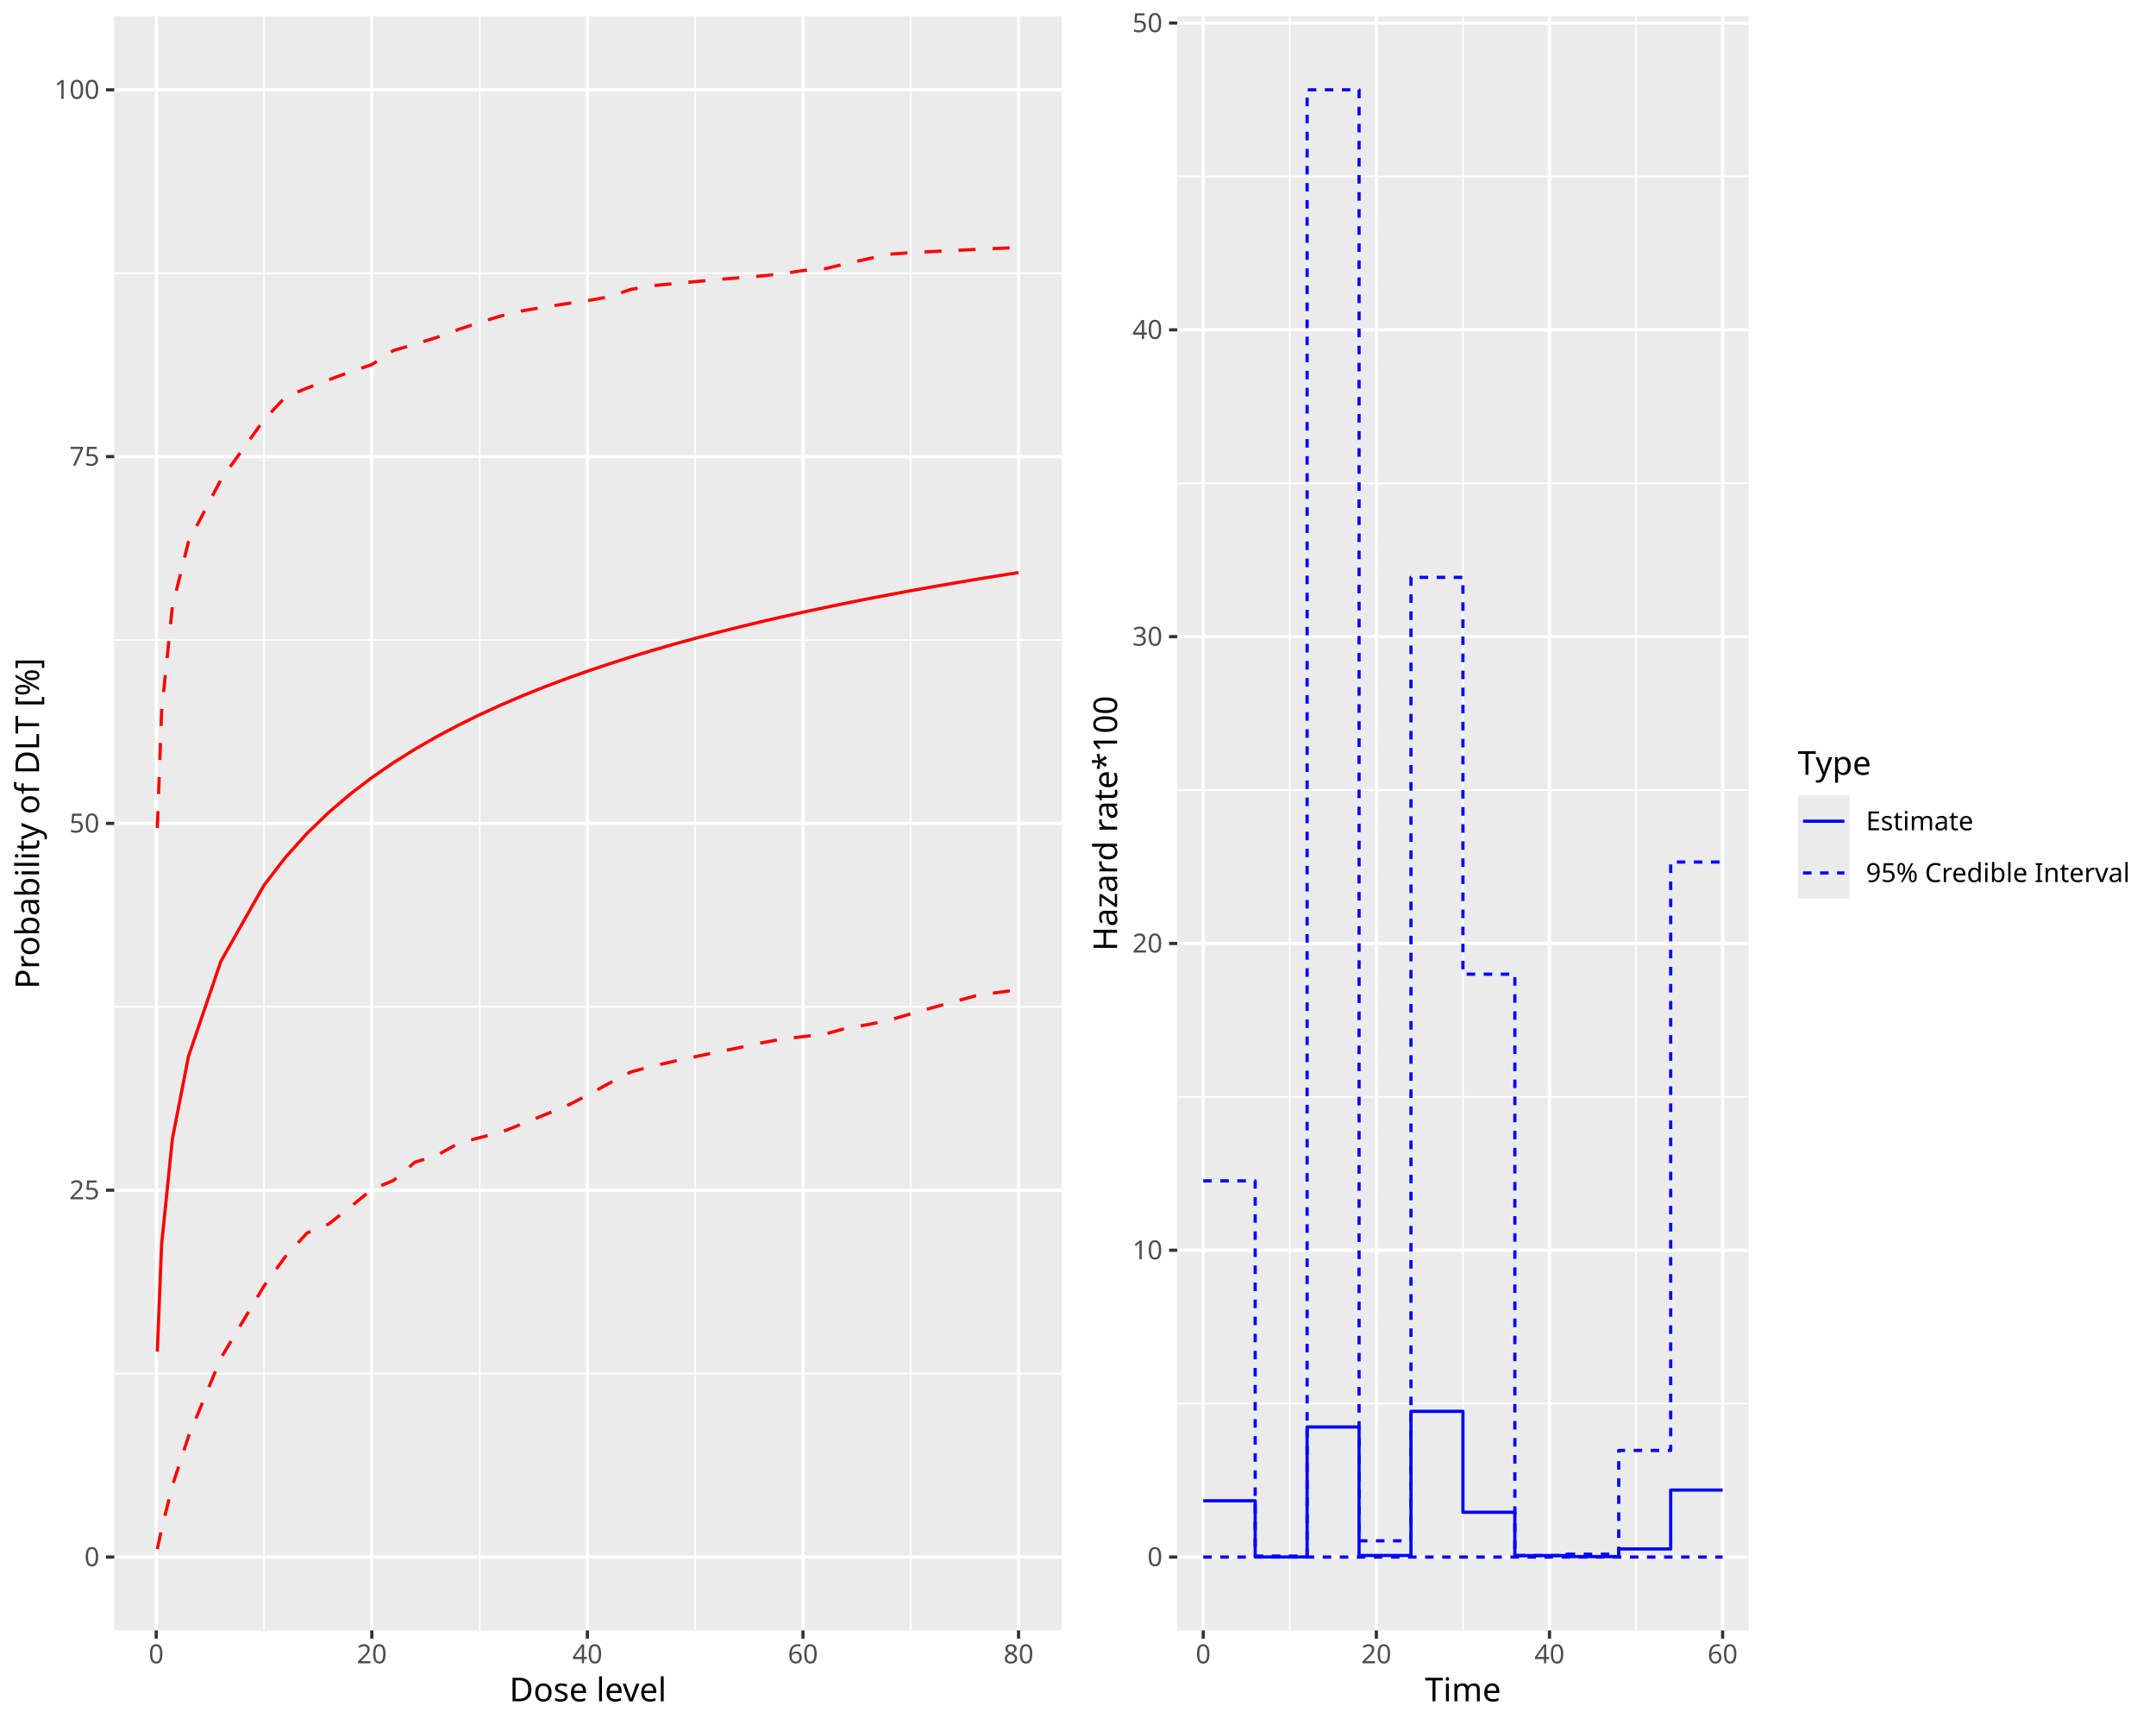
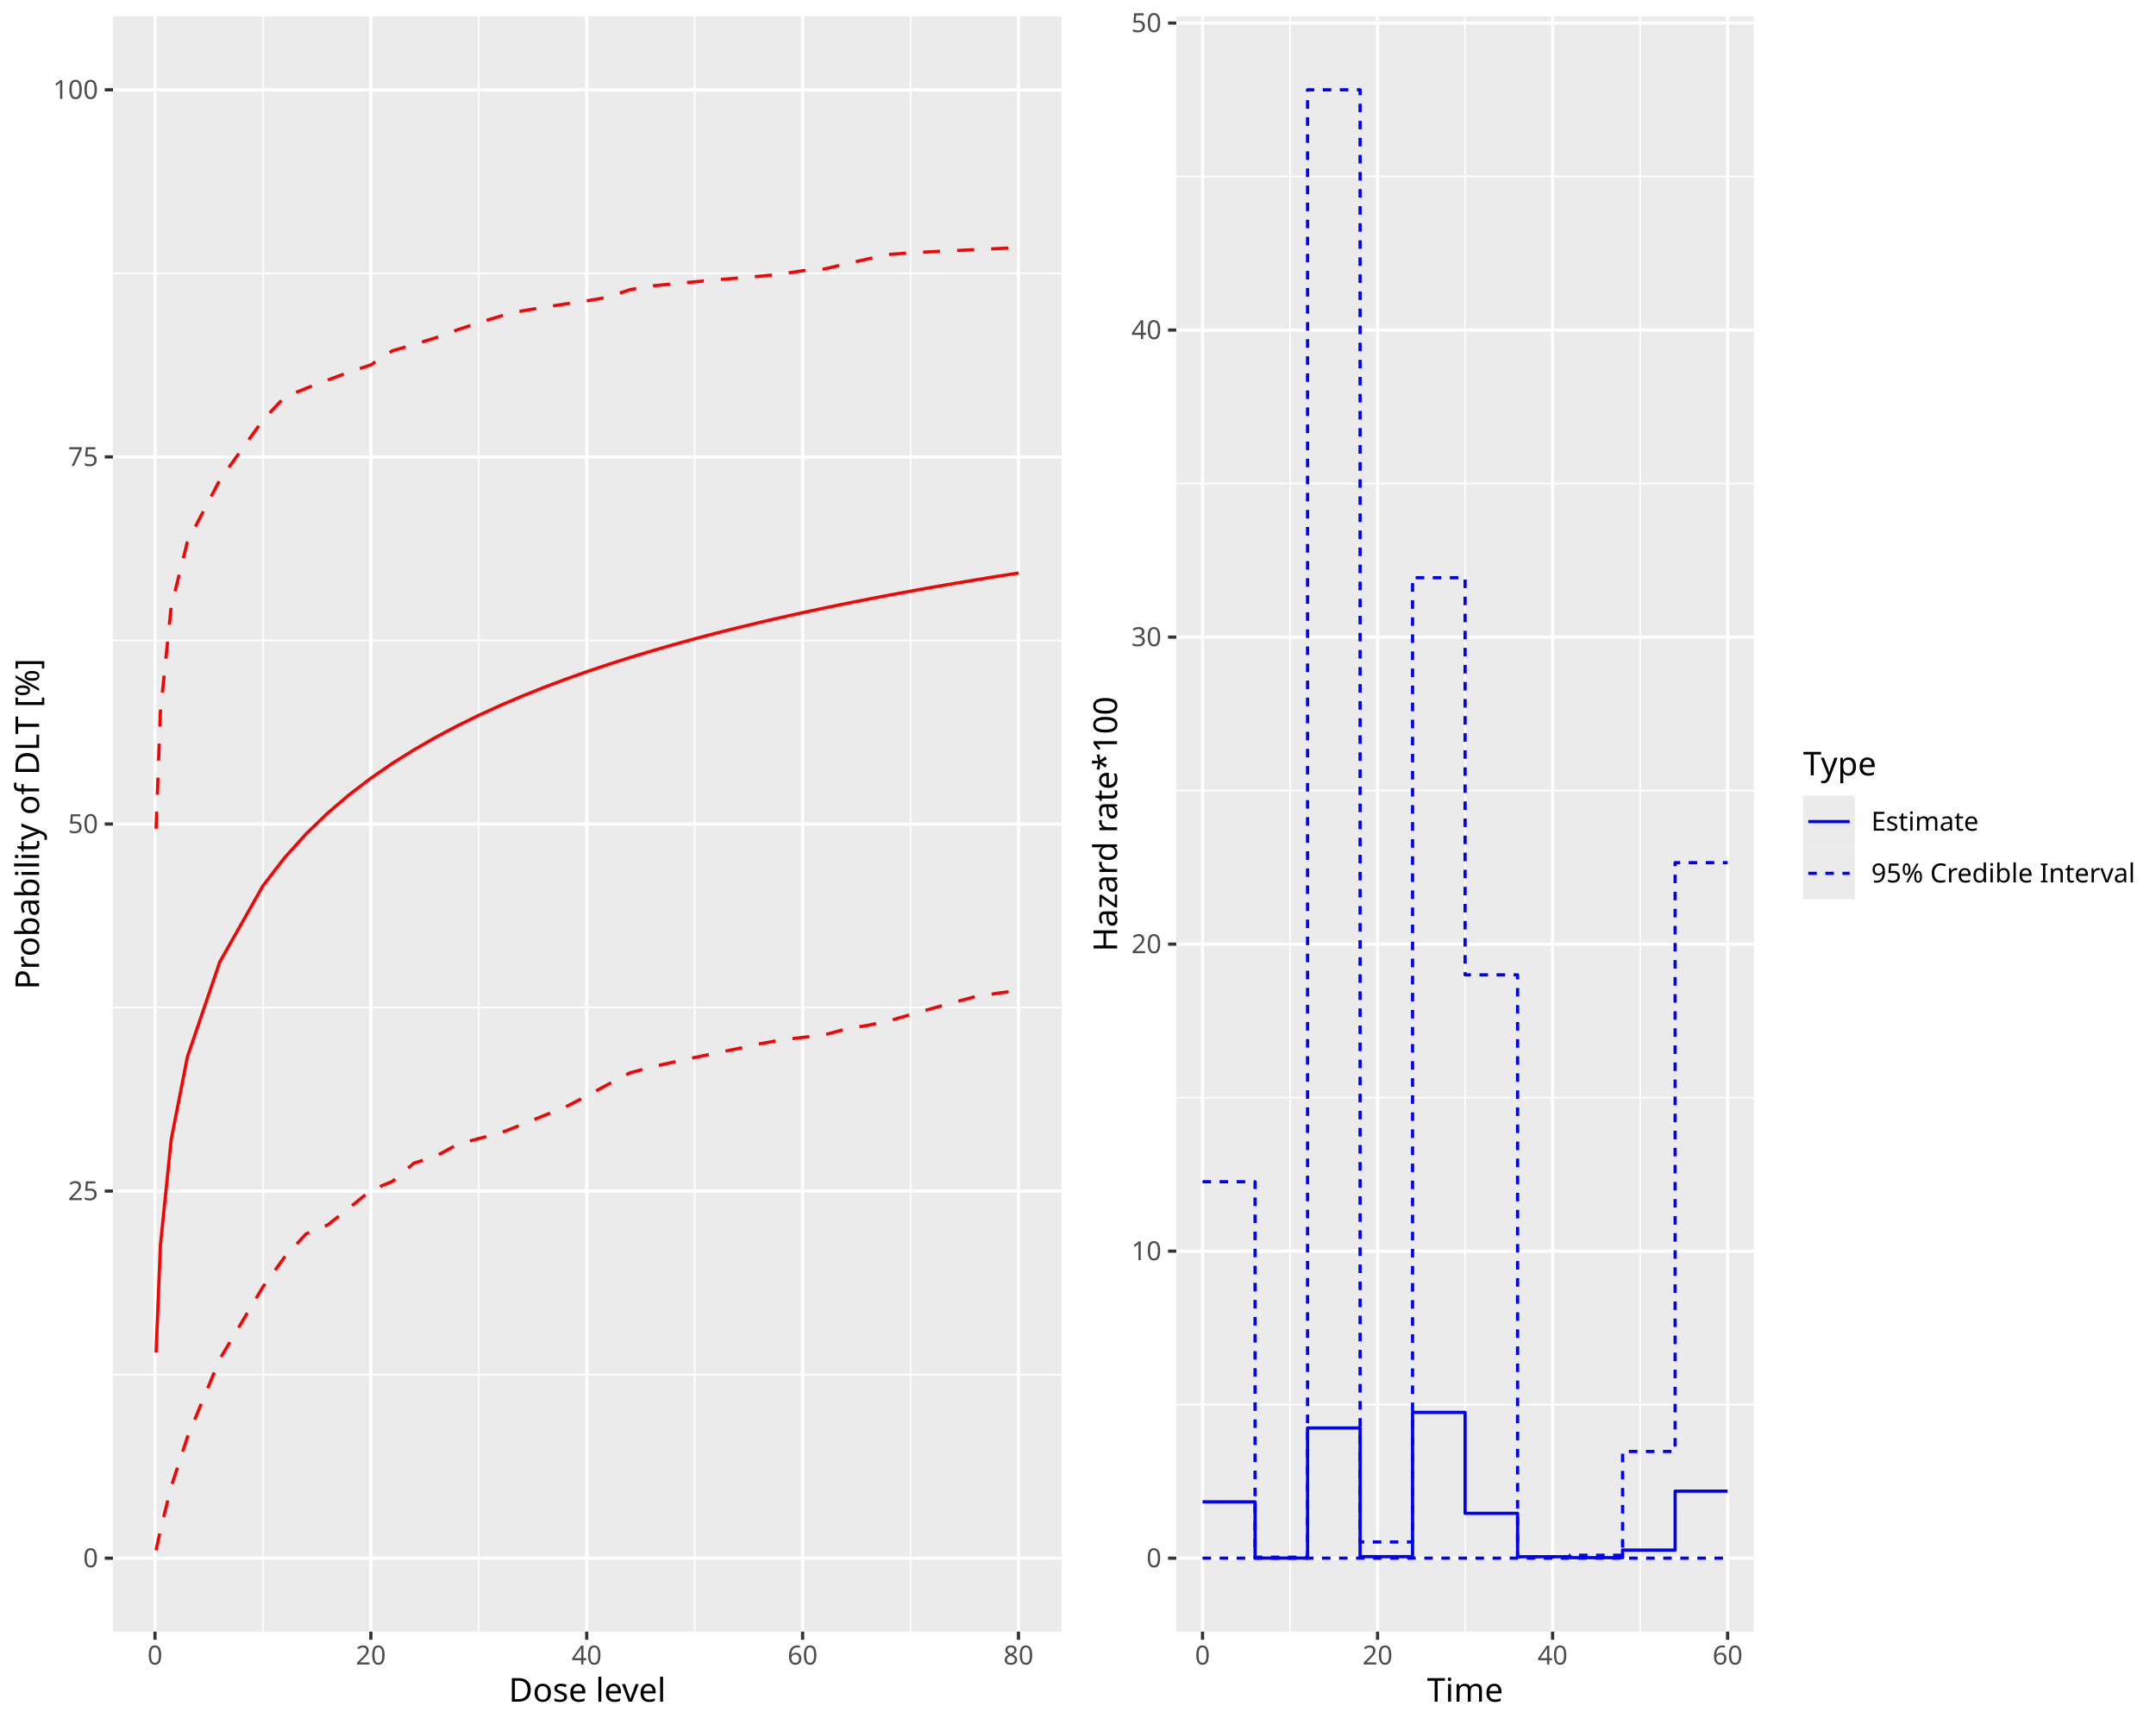
<svg xmlns="http://www.w3.org/2000/svg" class="svglite" data-engine-version="2.0" width="720.00pt" height="576.00pt" viewBox="0 0 720.00 576.00">
  <defs>
    <style type="text/css">
    .svglite line, .svglite polyline, .svglite polygon, .svglite path, .svglite rect, .svglite circle {
      fill: none;
      stroke: #000000;
      stroke-linecap: round;
      stroke-linejoin: round;
      stroke-miterlimit: 10.00;
    }
  </style>
  </defs>
  <rect width="100%" height="100%" style="stroke: none; fill: #FFFFFF;" />
  <defs>
    <clipPath id="cpMC4wMHw3MjAuMDB8MC4wMHw1NzYuMDA=">
      <rect x="0.00" y="0.00" width="720.00" height="576.00" />
    </clipPath>
  </defs>
  <g clip-path="url(#cpMC4wMHw3MjAuMDB8MC4wMHw1NzYuMDA=)">
</g>
  <defs>
    <clipPath id="cpMC4wMHwzNjAuMDB8MC4wMHw1NzYuMDA=">
-       <rect x="0.00" y="0.00" width="360.00" height="576.00" />
+       <rect x="0" y="0.00" width="360.00" height="576.00" />
    </clipPath>
  </defs>
  <g clip-path="url(#cpMC4wMHwzNjAuMDB8MC4wMHw1NzYuMDA=)">
-     <rect x="0.00" y="0.00" width="360.00" height="576.00" style="stroke-width: 1.07; stroke: #FFFFFF; fill: #FFFFFF;" />
+     <rect x="0" y="0.00" width="360.00" height="576.00" style="stroke-width: 1.07; stroke: #FFFFFF; fill: #FFFFFF;" />
  </g>
  <g clip-path="url(#cpMC4wMHw3MjAuMDB8MC4wMHw1NzYuMDA=)">
</g>
  <defs>
-     <clipPath id="cpMzguMTV8MzU0LjUyfDUuNDh8NTQ0LjQy">
-       <rect x="38.15" y="5.48" width="316.37" height="538.94" />
+     <clipPath id="cpMzcuNzJ8MzU0LjUyfDUuNDh8NTQ0Ljgx">
+       <rect x="37.72" y="5.48" width="316.80" height="539.33" />
    </clipPath>
  </defs>
-   <g clip-path="url(#cpMzguMTV8MzU0LjUyfDUuNDh8NTQ0LjQy)">
-     <rect x="38.15" y="5.48" width="316.37" height="538.94" style="stroke-width: 1.07; stroke: none; fill: #EBEBEB;" />
-     <polyline points="38.15,458.68 354.52,458.68 " style="stroke-width: 0.53; stroke: #FFFFFF; stroke-linecap: butt;" />
-     <polyline points="38.15,336.19 354.52,336.19 " style="stroke-width: 0.53; stroke: #FFFFFF; stroke-linecap: butt;" />
-     <polyline points="38.15,213.71 354.52,213.71 " style="stroke-width: 0.53; stroke: #FFFFFF; stroke-linecap: butt;" />
-     <polyline points="38.15,91.22 354.52,91.22 " style="stroke-width: 0.53; stroke: #FFFFFF; stroke-linecap: butt;" />
-     <polyline points="88.17,544.42 88.17,5.48 " style="stroke-width: 0.53; stroke: #FFFFFF; stroke-linecap: butt;" />
-     <polyline points="160.16,544.42 160.16,5.48 " style="stroke-width: 0.53; stroke: #FFFFFF; stroke-linecap: butt;" />
-     <polyline points="232.15,544.42 232.15,5.48 " style="stroke-width: 0.53; stroke: #FFFFFF; stroke-linecap: butt;" />
-     <polyline points="304.14,544.42 304.14,5.48 " style="stroke-width: 0.53; stroke: #FFFFFF; stroke-linecap: butt;" />
-     <polyline points="38.15,519.92 354.52,519.92 " style="stroke-width: 1.07; stroke: #FFFFFF; stroke-linecap: butt;" />
-     <polyline points="38.15,397.43 354.52,397.43 " style="stroke-width: 1.07; stroke: #FFFFFF; stroke-linecap: butt;" />
-     <polyline points="38.15,274.95 354.52,274.95 " style="stroke-width: 1.07; stroke: #FFFFFF; stroke-linecap: butt;" />
-     <polyline points="38.15,152.46 354.52,152.46 " style="stroke-width: 1.07; stroke: #FFFFFF; stroke-linecap: butt;" />
-     <polyline points="38.15,29.98 354.52,29.98 " style="stroke-width: 1.07; stroke: #FFFFFF; stroke-linecap: butt;" />
-     <polyline points="52.17,544.42 52.17,5.48 " style="stroke-width: 1.07; stroke: #FFFFFF; stroke-linecap: butt;" />
-     <polyline points="124.17,544.42 124.17,5.48 " style="stroke-width: 1.07; stroke: #FFFFFF; stroke-linecap: butt;" />
-     <polyline points="196.16,544.42 196.16,5.48 " style="stroke-width: 1.07; stroke: #FFFFFF; stroke-linecap: butt;" />
-     <polyline points="268.15,544.42 268.15,5.48 " style="stroke-width: 1.07; stroke: #FFFFFF; stroke-linecap: butt;" />
-     <polyline points="340.14,544.42 340.14,5.48 " style="stroke-width: 1.07; stroke: #FFFFFF; stroke-linecap: butt;" />
-     <polyline points="52.53,517.25 53.97,510.61 57.57,496.09 62.97,479.60 73.77,453.48 88.17,429.40 95.37,419.49 102.57,411.70 109.77,408.72 116.97,403.04 124.17,397.17 131.36,394.19 138.56,388.08 145.76,385.85 152.96,381.87 160.16,379.88 167.36,378.05 174.56,375.22 181.76,372.29 188.96,369.42 196.16,365.70 203.36,361.77 210.56,357.98 217.75,356.03 224.95,354.41 232.15,352.85 239.35,351.34 246.55,349.89 253.75,348.31 260.95,347.01 268.15,346.15 275.35,345.32 282.55,343.35 289.75,342.14 296.95,340.64 304.14,338.54 311.34,336.49 318.54,334.49 325.74,332.53 332.94,331.44 340.14,330.45 " style="stroke-width: 1.07; stroke: #FF0000; stroke-dasharray: 5.69,5.69; stroke-linecap: butt;" />
-     <polyline points="52.53,451.34 53.97,415.54 57.57,380.28 62.97,352.65 73.77,320.98 88.17,295.58 95.37,286.22 102.57,278.24 109.77,271.29 116.97,265.14 124.17,259.65 131.36,254.69 138.56,250.17 145.76,246.03 152.96,242.21 160.16,238.67 167.36,235.37 174.56,232.29 181.76,229.40 188.96,226.69 196.16,224.12 203.36,221.70 210.56,219.40 217.75,217.21 224.95,215.13 232.15,213.15 239.35,211.25 246.55,209.44 253.75,207.70 260.95,206.03 268.15,204.43 275.35,202.89 282.55,201.40 289.75,199.97 296.95,198.59 304.14,197.25 311.34,195.96 318.54,194.71 325.74,193.50 332.94,192.33 340.14,191.19 " style="stroke-width: 1.07; stroke: #FF0000; stroke-linecap: butt;" />
-     <polyline points="52.53,276.52 53.97,237.56 57.57,202.49 62.97,180.82 73.77,160.17 88.17,140.17 95.37,132.50 102.57,129.57 109.77,126.82 116.97,124.15 124.17,121.75 131.36,117.04 138.56,114.94 145.76,112.71 152.96,110.07 160.16,107.67 167.36,105.48 174.56,103.75 181.76,102.55 188.96,101.43 196.16,100.39 203.36,99.13 210.56,96.66 217.75,95.41 224.95,94.71 232.15,94.04 239.35,93.38 246.55,92.77 253.75,92.19 260.95,91.45 268.15,90.34 275.35,89.77 282.55,88.05 289.75,86.44 296.95,84.89 304.14,84.37 311.34,83.99 318.54,83.64 325.74,83.29 332.94,82.95 340.14,82.63 " style="stroke-width: 1.07; stroke: #FF0000; stroke-dasharray: 5.69,5.69; stroke-linecap: butt;" />
+   <g clip-path="url(#cpMzcuNzJ8MzU0LjUyfDUuNDh8NTQ0Ljgx)">
+     <rect x="37.72" y="5.48" width="316.80" height="539.33" style="stroke-width: 1.07; stroke: none; fill: #EBEBEB;" />
+     <polyline points="37.72,459.01 354.52,459.01 " style="stroke-width: 0.53; stroke: #FFFFFF; stroke-linecap: butt;" />
+     <polyline points="37.72,336.43 354.52,336.43 " style="stroke-width: 0.53; stroke: #FFFFFF; stroke-linecap: butt;" />
+     <polyline points="37.72,213.86 354.52,213.86 " style="stroke-width: 0.53; stroke: #FFFFFF; stroke-linecap: butt;" />
+     <polyline points="37.72,91.28 354.52,91.28 " style="stroke-width: 0.53; stroke: #FFFFFF; stroke-linecap: butt;" />
+     <polyline points="87.80,544.81 87.80,5.48 " style="stroke-width: 0.53; stroke: #FFFFFF; stroke-linecap: butt;" />
+     <polyline points="159.89,544.81 159.89,5.48 " style="stroke-width: 0.53; stroke: #FFFFFF; stroke-linecap: butt;" />
+     <polyline points="231.98,544.81 231.98,5.48 " style="stroke-width: 0.53; stroke: #FFFFFF; stroke-linecap: butt;" />
+     <polyline points="304.08,544.81 304.08,5.48 " style="stroke-width: 0.53; stroke: #FFFFFF; stroke-linecap: butt;" />
+     <polyline points="37.72,520.30 354.52,520.30 " style="stroke-width: 1.07; stroke: #FFFFFF; stroke-linecap: butt;" />
+     <polyline points="37.72,397.72 354.52,397.72 " style="stroke-width: 1.07; stroke: #FFFFFF; stroke-linecap: butt;" />
+     <polyline points="37.72,275.15 354.52,275.15 " style="stroke-width: 1.07; stroke: #FFFFFF; stroke-linecap: butt;" />
+     <polyline points="37.72,152.57 354.52,152.57 " style="stroke-width: 1.07; stroke: #FFFFFF; stroke-linecap: butt;" />
+     <polyline points="37.72,29.99 354.52,29.99 " style="stroke-width: 1.07; stroke: #FFFFFF; stroke-linecap: butt;" />
+     <polyline points="51.76,544.81 51.76,5.48 " style="stroke-width: 1.07; stroke: #FFFFFF; stroke-linecap: butt;" />
+     <polyline points="123.85,544.81 123.85,5.48 " style="stroke-width: 1.07; stroke: #FFFFFF; stroke-linecap: butt;" />
+     <polyline points="195.94,544.81 195.94,5.48 " style="stroke-width: 1.07; stroke: #FFFFFF; stroke-linecap: butt;" />
+     <polyline points="268.03,544.81 268.03,5.48 " style="stroke-width: 1.07; stroke: #FFFFFF; stroke-linecap: butt;" />
+     <polyline points="340.12,544.81 340.12,5.48 " style="stroke-width: 1.07; stroke: #FFFFFF; stroke-linecap: butt;" />
+     <polyline points="52.12,517.62 53.56,510.98 57.16,496.45 62.57,479.95 73.39,453.81 87.80,429.71 95.01,419.80 102.22,412.00 109.43,409.02 116.64,403.33 123.85,397.46 131.06,394.47 138.27,388.36 145.48,386.13 152.68,382.15 159.89,380.16 167.10,378.33 174.31,375.50 181.52,372.55 188.73,369.69 195.94,365.96 203.15,362.03 210.36,358.24 217.57,356.29 224.78,354.67 231.98,353.11 239.19,351.60 246.40,350.14 253.61,348.56 260.82,347.26 268.03,346.40 275.24,345.57 282.45,343.60 289.66,342.39 296.87,340.88 304.08,338.78 311.28,336.73 318.49,334.73 325.70,332.77 332.91,331.68 340.12,330.69 " style="stroke-width: 1.07; stroke: #FF0000; stroke-dasharray: 5.69,5.69; stroke-linecap: butt;" />
+     <polyline points="52.12,451.67 53.56,415.84 57.16,380.56 62.57,352.91 73.39,321.21 87.80,295.79 95.01,286.43 102.22,278.44 109.43,271.48 116.64,265.34 123.85,259.84 131.06,254.87 138.27,250.35 145.48,246.20 152.68,242.38 159.89,238.84 167.10,235.54 174.31,232.46 181.52,229.57 188.73,226.85 195.94,224.28 203.15,221.86 210.36,219.55 217.57,217.37 224.78,215.29 231.98,213.30 239.19,211.40 246.40,209.59 253.61,207.85 260.82,206.18 268.03,204.57 275.24,203.03 282.45,201.54 289.66,200.11 296.87,198.73 304.08,197.39 311.28,196.10 318.49,194.85 325.70,193.64 332.91,192.46 340.12,191.33 " style="stroke-width: 1.07; stroke: #FF0000; stroke-linecap: butt;" />
+     <polyline points="52.12,276.72 53.56,237.73 57.16,202.64 62.57,180.95 73.39,160.28 87.80,140.27 95.01,132.60 102.22,129.66 109.43,126.90 116.64,124.23 123.85,121.83 131.06,117.12 138.27,115.02 145.48,112.79 152.68,110.15 159.89,107.75 167.10,105.56 174.31,103.82 181.52,102.62 188.73,101.50 195.94,100.46 203.15,99.20 210.36,96.73 217.57,95.48 224.78,94.78 231.98,94.10 239.19,93.44 246.40,92.83 253.61,92.25 260.82,91.51 268.03,90.40 275.24,89.83 282.45,88.11 289.66,86.49 296.87,84.95 304.08,84.42 311.28,84.05 318.49,83.69 325.70,83.35 332.91,83.01 340.12,82.68 " style="stroke-width: 1.07; stroke: #FF0000; stroke-dasharray: 5.69,5.69; stroke-linecap: butt;" />
  </g>
  <g clip-path="url(#cpMC4wMHw3MjAuMDB8MC4wMHw1NzYuMDA=)">
-     <text x="33.22" y="522.95" text-anchor="end" style="font-size: 8.80px; fill: #4D4D4D; font-family: sans;" textLength="4.89px" lengthAdjust="spacingAndGlyphs">0</text>
-     <text x="33.22" y="400.46" text-anchor="end" style="font-size: 8.80px; fill: #4D4D4D; font-family: sans;" textLength="9.79px" lengthAdjust="spacingAndGlyphs">25</text>
-     <text x="33.22" y="277.98" text-anchor="end" style="font-size: 8.80px; fill: #4D4D4D; font-family: sans;" textLength="9.79px" lengthAdjust="spacingAndGlyphs">50</text>
-     <text x="33.22" y="155.49" text-anchor="end" style="font-size: 8.80px; fill: #4D4D4D; font-family: sans;" textLength="9.79px" lengthAdjust="spacingAndGlyphs">75</text>
-     <text x="33.22" y="33.00" text-anchor="end" style="font-size: 8.80px; fill: #4D4D4D; font-family: sans;" textLength="14.68px" lengthAdjust="spacingAndGlyphs">100</text>
-     <polyline points="35.41,519.92 38.15,519.92 " style="stroke-width: 1.07; stroke: #333333; stroke-linecap: butt;" />
-     <polyline points="35.41,397.43 38.15,397.43 " style="stroke-width: 1.07; stroke: #333333; stroke-linecap: butt;" />
-     <polyline points="35.41,274.95 38.15,274.95 " style="stroke-width: 1.07; stroke: #333333; stroke-linecap: butt;" />
-     <polyline points="35.41,152.46 38.15,152.46 " style="stroke-width: 1.07; stroke: #333333; stroke-linecap: butt;" />
-     <polyline points="35.41,29.98 38.15,29.98 " style="stroke-width: 1.07; stroke: #333333; stroke-linecap: butt;" />
-     <polyline points="52.17,547.16 52.17,544.42 " style="stroke-width: 1.07; stroke: #333333; stroke-linecap: butt;" />
-     <polyline points="124.17,547.16 124.17,544.42 " style="stroke-width: 1.07; stroke: #333333; stroke-linecap: butt;" />
-     <polyline points="196.16,547.16 196.16,544.42 " style="stroke-width: 1.07; stroke: #333333; stroke-linecap: butt;" />
-     <polyline points="268.15,547.16 268.15,544.42 " style="stroke-width: 1.07; stroke: #333333; stroke-linecap: butt;" />
-     <polyline points="340.14,547.16 340.14,544.42 " style="stroke-width: 1.07; stroke: #333333; stroke-linecap: butt;" />
-     <text x="52.17" y="555.40" text-anchor="middle" style="font-size: 8.80px; fill: #4D4D4D; font-family: sans;" textLength="4.89px" lengthAdjust="spacingAndGlyphs">0</text>
-     <text x="124.17" y="555.40" text-anchor="middle" style="font-size: 8.80px; fill: #4D4D4D; font-family: sans;" textLength="9.79px" lengthAdjust="spacingAndGlyphs">20</text>
-     <text x="196.16" y="555.40" text-anchor="middle" style="font-size: 8.80px; fill: #4D4D4D; font-family: sans;" textLength="9.79px" lengthAdjust="spacingAndGlyphs">40</text>
-     <text x="268.15" y="555.40" text-anchor="middle" style="font-size: 8.80px; fill: #4D4D4D; font-family: sans;" textLength="9.79px" lengthAdjust="spacingAndGlyphs">60</text>
-     <text x="340.14" y="555.40" text-anchor="middle" style="font-size: 8.80px; fill: #4D4D4D; font-family: sans;" textLength="9.79px" lengthAdjust="spacingAndGlyphs">80</text>
-     <text x="196.34" y="568.10" text-anchor="middle" style="font-size: 11.00px; font-family: sans;" textLength="51.37px" lengthAdjust="spacingAndGlyphs">Dose level</text>
-     <text transform="translate(13.05,274.95) rotate(-90)" text-anchor="middle" style="font-size: 11.00px; font-family: sans;" textLength="106.38px" lengthAdjust="spacingAndGlyphs">Probability of DLT [%]</text>
+     <text x="32.79" y="523.33" text-anchor="end" style="font-size: 8.80px; fill: #4D4D4D; font-family: sans;" textLength="4.89px" lengthAdjust="spacingAndGlyphs">0</text>
+     <text x="32.79" y="400.75" text-anchor="end" style="font-size: 8.80px; fill: #4D4D4D; font-family: sans;" textLength="9.79px" lengthAdjust="spacingAndGlyphs">25</text>
+     <text x="32.79" y="278.17" text-anchor="end" style="font-size: 8.80px; fill: #4D4D4D; font-family: sans;" textLength="9.79px" lengthAdjust="spacingAndGlyphs">50</text>
+     <text x="32.79" y="155.60" text-anchor="end" style="font-size: 8.80px; fill: #4D4D4D; font-family: sans;" textLength="9.79px" lengthAdjust="spacingAndGlyphs">75</text>
+     <text x="32.79" y="33.02" text-anchor="end" style="font-size: 8.80px; fill: #4D4D4D; font-family: sans;" textLength="14.68px" lengthAdjust="spacingAndGlyphs">100</text>
+     <polyline points="34.98,520.30 37.72,520.30 " style="stroke-width: 1.07; stroke: #333333; stroke-linecap: butt;" />
+     <polyline points="34.98,397.72 37.72,397.72 " style="stroke-width: 1.07; stroke: #333333; stroke-linecap: butt;" />
+     <polyline points="34.98,275.15 37.72,275.15 " style="stroke-width: 1.07; stroke: #333333; stroke-linecap: butt;" />
+     <polyline points="34.98,152.57 37.72,152.57 " style="stroke-width: 1.07; stroke: #333333; stroke-linecap: butt;" />
+     <polyline points="34.98,29.99 37.72,29.99 " style="stroke-width: 1.07; stroke: #333333; stroke-linecap: butt;" />
+     <polyline points="51.76,547.55 51.76,544.81 " style="stroke-width: 1.07; stroke: #333333; stroke-linecap: butt;" />
+     <polyline points="123.85,547.55 123.85,544.81 " style="stroke-width: 1.07; stroke: #333333; stroke-linecap: butt;" />
+     <polyline points="195.94,547.55 195.94,544.81 " style="stroke-width: 1.07; stroke: #333333; stroke-linecap: butt;" />
+     <polyline points="268.03,547.55 268.03,544.81 " style="stroke-width: 1.07; stroke: #333333; stroke-linecap: butt;" />
+     <polyline points="340.12,547.55 340.12,544.81 " style="stroke-width: 1.07; stroke: #333333; stroke-linecap: butt;" />
+     <text x="51.76" y="555.80" text-anchor="middle" style="font-size: 8.80px; fill: #4D4D4D; font-family: sans;" textLength="4.89px" lengthAdjust="spacingAndGlyphs">0</text>
+     <text x="123.85" y="555.80" text-anchor="middle" style="font-size: 8.80px; fill: #4D4D4D; font-family: sans;" textLength="9.79px" lengthAdjust="spacingAndGlyphs">20</text>
+     <text x="195.94" y="555.80" text-anchor="middle" style="font-size: 8.80px; fill: #4D4D4D; font-family: sans;" textLength="9.79px" lengthAdjust="spacingAndGlyphs">40</text>
+     <text x="268.03" y="555.80" text-anchor="middle" style="font-size: 8.80px; fill: #4D4D4D; font-family: sans;" textLength="9.79px" lengthAdjust="spacingAndGlyphs">60</text>
+     <text x="340.12" y="555.80" text-anchor="middle" style="font-size: 8.80px; fill: #4D4D4D; font-family: sans;" textLength="9.79px" lengthAdjust="spacingAndGlyphs">80</text>
+     <text x="196.12" y="568.21" text-anchor="middle" style="font-size: 11.00px; font-family: sans;" textLength="51.37px" lengthAdjust="spacingAndGlyphs">Dose level</text>
+     <text transform="translate(13.05,275.15) rotate(-90)" text-anchor="middle" style="font-size: 11.00px; font-family: sans;" textLength="106.38px" lengthAdjust="spacingAndGlyphs">Probability of DLT [%]</text>
  </g>
  <defs>
    <clipPath id="cpMzYwLjAwfDcyMC4wMHwwLjAwfDU3Ni4wMA==">
      <rect x="360.00" y="0.00" width="360.00" height="576.00" />
    </clipPath>
  </defs>
  <g clip-path="url(#cpMzYwLjAwfDcyMC4wMHwwLjAwfDU3Ni4wMA==)">
    <rect x="360.00" y="0.00" width="360.00" height="576.00" style="stroke-width: 1.07; stroke: #FFFFFF; fill: #FFFFFF;" />
  </g>
  <g clip-path="url(#cpMC4wMHw3MjAuMDB8MC4wMHw1NzYuMDA=)">
</g>
  <defs>
-     <clipPath id="cpMzkzLjE1fDU4My45NXw1LjQ4fDU0NC40Mg==">
-       <rect x="393.15" y="5.48" width="190.80" height="538.94" />
+     <clipPath id="cpMzkyLjgyfDU4NS43MXw1LjQ4fDU0NC44MQ==">
+       <rect x="392.82" y="5.48" width="192.89" height="539.33" />
    </clipPath>
  </defs>
-   <g clip-path="url(#cpMzkzLjE1fDU4My45NXw1LjQ4fDU0NC40Mg==)">
-     <rect x="393.15" y="5.48" width="190.80" height="538.94" style="stroke-width: 1.07; stroke: none; fill: #EBEBEB;" />
-     <polyline points="393.15,468.70 583.95,468.70 " style="stroke-width: 0.53; stroke: #FFFFFF; stroke-linecap: butt;" />
-     <polyline points="393.15,366.25 583.95,366.25 " style="stroke-width: 0.53; stroke: #FFFFFF; stroke-linecap: butt;" />
-     <polyline points="393.15,263.81 583.95,263.81 " style="stroke-width: 0.53; stroke: #FFFFFF; stroke-linecap: butt;" />
-     <polyline points="393.15,161.36 583.95,161.36 " style="stroke-width: 0.53; stroke: #FFFFFF; stroke-linecap: butt;" />
-     <polyline points="393.15,58.91 583.95,58.91 " style="stroke-width: 0.53; stroke: #FFFFFF; stroke-linecap: butt;" />
-     <polyline points="430.73,544.42 430.73,5.48 " style="stroke-width: 0.53; stroke: #FFFFFF; stroke-linecap: butt;" />
-     <polyline points="488.55,544.42 488.55,5.48 " style="stroke-width: 0.53; stroke: #FFFFFF; stroke-linecap: butt;" />
-     <polyline points="546.37,544.42 546.37,5.48 " style="stroke-width: 0.53; stroke: #FFFFFF; stroke-linecap: butt;" />
-     <polyline points="393.15,519.92 583.95,519.92 " style="stroke-width: 1.07; stroke: #FFFFFF; stroke-linecap: butt;" />
-     <polyline points="393.15,417.47 583.95,417.47 " style="stroke-width: 1.07; stroke: #FFFFFF; stroke-linecap: butt;" />
-     <polyline points="393.15,315.03 583.95,315.03 " style="stroke-width: 1.07; stroke: #FFFFFF; stroke-linecap: butt;" />
-     <polyline points="393.15,212.58 583.95,212.58 " style="stroke-width: 1.07; stroke: #FFFFFF; stroke-linecap: butt;" />
-     <polyline points="393.15,110.14 583.95,110.14 " style="stroke-width: 1.07; stroke: #FFFFFF; stroke-linecap: butt;" />
-     <polyline points="393.15,7.69 583.95,7.69 " style="stroke-width: 1.07; stroke: #FFFFFF; stroke-linecap: butt;" />
-     <polyline points="401.82,544.42 401.82,5.48 " style="stroke-width: 1.07; stroke: #FFFFFF; stroke-linecap: butt;" />
-     <polyline points="459.64,544.42 459.64,5.48 " style="stroke-width: 1.07; stroke: #FFFFFF; stroke-linecap: butt;" />
-     <polyline points="517.46,544.42 517.46,5.48 " style="stroke-width: 1.07; stroke: #FFFFFF; stroke-linecap: butt;" />
-     <polyline points="575.27,544.42 575.27,5.48 " style="stroke-width: 1.07; stroke: #FFFFFF; stroke-linecap: butt;" />
-     <polyline points="401.82,519.92 419.17,519.92 419.17,519.92 436.51,519.92 436.51,519.92 453.86,519.92 453.86,519.92 471.20,519.92 471.20,519.91 488.55,519.91 488.55,519.92 505.89,519.92 505.89,519.92 523.24,519.92 523.24,519.92 540.58,519.92 540.58,519.92 557.93,519.92 557.93,519.92 575.27,519.92 575.27,519.92 " style="stroke-width: 1.07; stroke: #0000FF; stroke-dasharray: 2.85,2.85; stroke-linecap: butt;" />
-     <polyline points="401.82,501.13 419.17,501.13 419.17,519.89 436.51,519.89 436.51,476.48 453.86,476.48 453.86,519.40 471.20,519.40 471.20,471.26 488.55,471.26 488.55,504.96 505.89,504.96 505.89,519.43 523.24,519.43 523.24,519.76 540.58,519.76 540.58,517.21 557.93,517.21 557.93,497.55 575.27,497.55 575.27,497.55 " style="stroke-width: 1.07; stroke: #0000FF; stroke-linecap: butt;" />
-     <polyline points="401.82,394.31 419.17,394.31 419.17,519.59 436.51,519.59 436.51,29.98 453.86,29.98 453.86,514.51 471.20,514.51 471.20,192.79 488.55,192.79 488.55,325.29 505.89,325.29 505.89,519.42 523.24,519.42 523.24,518.95 540.58,518.95 540.58,484.32 557.93,484.32 557.93,287.85 575.27,287.85 575.27,287.85 " style="stroke-width: 1.07; stroke: #0000FF; stroke-dasharray: 2.85,2.85; stroke-linecap: butt;" />
+   <g clip-path="url(#cpMzkyLjgyfDU4NS43MXw1LjQ4fDU0NC44MQ==)">
+     <rect x="392.82" y="5.48" width="192.89" height="539.33" style="stroke-width: 1.07; stroke: none; fill: #EBEBEB;" />
+     <polyline points="392.82,469.04 585.71,469.04 " style="stroke-width: 0.53; stroke: #FFFFFF; stroke-linecap: butt;" />
+     <polyline points="392.82,366.52 585.71,366.52 " style="stroke-width: 0.53; stroke: #FFFFFF; stroke-linecap: butt;" />
+     <polyline points="392.82,264.00 585.71,264.00 " style="stroke-width: 0.53; stroke: #FFFFFF; stroke-linecap: butt;" />
+     <polyline points="392.82,161.47 585.71,161.47 " style="stroke-width: 0.53; stroke: #FFFFFF; stroke-linecap: butt;" />
+     <polyline points="392.82,58.95 585.71,58.95 " style="stroke-width: 0.53; stroke: #FFFFFF; stroke-linecap: butt;" />
+     <polyline points="430.82,544.81 430.82,5.48 " style="stroke-width: 0.53; stroke: #FFFFFF; stroke-linecap: butt;" />
+     <polyline points="489.27,544.81 489.27,5.48 " style="stroke-width: 0.53; stroke: #FFFFFF; stroke-linecap: butt;" />
+     <polyline points="547.72,544.81 547.72,5.48 " style="stroke-width: 0.53; stroke: #FFFFFF; stroke-linecap: butt;" />
+     <polyline points="392.82,520.30 585.71,520.30 " style="stroke-width: 1.07; stroke: #FFFFFF; stroke-linecap: butt;" />
+     <polyline points="392.82,417.78 585.71,417.78 " style="stroke-width: 1.07; stroke: #FFFFFF; stroke-linecap: butt;" />
+     <polyline points="392.82,315.26 585.71,315.26 " style="stroke-width: 1.07; stroke: #FFFFFF; stroke-linecap: butt;" />
+     <polyline points="392.82,212.73 585.71,212.73 " style="stroke-width: 1.07; stroke: #FFFFFF; stroke-linecap: butt;" />
+     <polyline points="392.82,110.21 585.71,110.21 " style="stroke-width: 1.07; stroke: #FFFFFF; stroke-linecap: butt;" />
+     <polyline points="392.82,7.69 585.71,7.69 " style="stroke-width: 1.07; stroke: #FFFFFF; stroke-linecap: butt;" />
+     <polyline points="401.59,544.81 401.59,5.48 " style="stroke-width: 1.07; stroke: #FFFFFF; stroke-linecap: butt;" />
+     <polyline points="460.04,544.81 460.04,5.48 " style="stroke-width: 1.07; stroke: #FFFFFF; stroke-linecap: butt;" />
+     <polyline points="518.49,544.81 518.49,5.48 " style="stroke-width: 1.07; stroke: #FFFFFF; stroke-linecap: butt;" />
+     <polyline points="576.94,544.81 576.94,5.48 " style="stroke-width: 1.07; stroke: #FFFFFF; stroke-linecap: butt;" />
+     <polyline points="401.59,520.29 419.13,520.29 419.13,520.30 436.66,520.30 436.66,520.29 454.20,520.29 454.20,520.30 471.73,520.30 471.73,520.29 489.27,520.29 489.27,520.30 506.80,520.30 506.80,520.30 524.34,520.30 524.34,520.30 541.87,520.30 541.87,520.30 559.41,520.30 559.41,520.30 576.94,520.30 576.94,520.30 " style="stroke-width: 1.07; stroke: #0000FF; stroke-dasharray: 2.85,2.85; stroke-linecap: butt;" />
+     <polyline points="401.59,501.49 419.13,501.49 419.13,520.27 436.66,520.27 436.66,476.82 454.20,476.82 454.20,519.78 471.73,519.78 471.73,471.61 489.27,471.61 489.27,505.33 506.80,505.33 506.80,519.81 524.34,519.81 524.34,520.13 541.87,520.13 541.87,517.59 559.41,517.59 559.41,497.91 576.94,497.91 576.94,497.91 " style="stroke-width: 1.07; stroke: #0000FF; stroke-linecap: butt;" />
+     <polyline points="401.59,394.60 419.13,394.60 419.13,519.97 436.66,519.97 436.66,29.99 454.20,29.99 454.20,514.89 471.73,514.89 471.73,192.92 489.27,192.92 489.27,325.52 506.80,325.52 506.80,519.80 524.34,519.80 524.34,519.32 541.87,519.32 541.87,484.67 559.41,484.67 559.41,288.06 576.94,288.06 576.94,288.06 " style="stroke-width: 1.07; stroke: #0000FF; stroke-dasharray: 2.85,2.85; stroke-linecap: butt;" />
  </g>
  <g clip-path="url(#cpMC4wMHw3MjAuMDB8MC4wMHw1NzYuMDA=)">
-     <text x="388.22" y="522.95" text-anchor="end" style="font-size: 8.80px; fill: #4D4D4D; font-family: sans;" textLength="4.89px" lengthAdjust="spacingAndGlyphs">0</text>
-     <text x="388.22" y="420.50" text-anchor="end" style="font-size: 8.80px; fill: #4D4D4D; font-family: sans;" textLength="9.79px" lengthAdjust="spacingAndGlyphs">10</text>
-     <text x="388.22" y="318.06" text-anchor="end" style="font-size: 8.80px; fill: #4D4D4D; font-family: sans;" textLength="9.79px" lengthAdjust="spacingAndGlyphs">20</text>
-     <text x="388.22" y="215.61" text-anchor="end" style="font-size: 8.80px; fill: #4D4D4D; font-family: sans;" textLength="9.79px" lengthAdjust="spacingAndGlyphs">30</text>
-     <text x="388.22" y="113.16" text-anchor="end" style="font-size: 8.80px; fill: #4D4D4D; font-family: sans;" textLength="9.79px" lengthAdjust="spacingAndGlyphs">40</text>
-     <text x="388.22" y="10.72" text-anchor="end" style="font-size: 8.80px; fill: #4D4D4D; font-family: sans;" textLength="9.79px" lengthAdjust="spacingAndGlyphs">50</text>
-     <polyline points="390.41,519.92 393.15,519.92 " style="stroke-width: 1.07; stroke: #333333; stroke-linecap: butt;" />
-     <polyline points="390.41,417.47 393.15,417.47 " style="stroke-width: 1.07; stroke: #333333; stroke-linecap: butt;" />
-     <polyline points="390.41,315.03 393.15,315.03 " style="stroke-width: 1.07; stroke: #333333; stroke-linecap: butt;" />
-     <polyline points="390.41,212.58 393.15,212.58 " style="stroke-width: 1.07; stroke: #333333; stroke-linecap: butt;" />
-     <polyline points="390.41,110.14 393.15,110.14 " style="stroke-width: 1.07; stroke: #333333; stroke-linecap: butt;" />
-     <polyline points="390.41,7.69 393.15,7.69 " style="stroke-width: 1.07; stroke: #333333; stroke-linecap: butt;" />
-     <polyline points="401.82,547.16 401.82,544.42 " style="stroke-width: 1.07; stroke: #333333; stroke-linecap: butt;" />
-     <polyline points="459.64,547.16 459.64,544.42 " style="stroke-width: 1.07; stroke: #333333; stroke-linecap: butt;" />
-     <polyline points="517.46,547.16 517.46,544.42 " style="stroke-width: 1.07; stroke: #333333; stroke-linecap: butt;" />
-     <polyline points="575.27,547.16 575.27,544.42 " style="stroke-width: 1.07; stroke: #333333; stroke-linecap: butt;" />
-     <text x="401.82" y="555.40" text-anchor="middle" style="font-size: 8.80px; fill: #4D4D4D; font-family: sans;" textLength="4.89px" lengthAdjust="spacingAndGlyphs">0</text>
-     <text x="459.64" y="555.40" text-anchor="middle" style="font-size: 8.80px; fill: #4D4D4D; font-family: sans;" textLength="9.79px" lengthAdjust="spacingAndGlyphs">20</text>
-     <text x="517.46" y="555.40" text-anchor="middle" style="font-size: 8.80px; fill: #4D4D4D; font-family: sans;" textLength="9.79px" lengthAdjust="spacingAndGlyphs">40</text>
-     <text x="575.27" y="555.40" text-anchor="middle" style="font-size: 8.80px; fill: #4D4D4D; font-family: sans;" textLength="9.79px" lengthAdjust="spacingAndGlyphs">60</text>
-     <text x="488.55" y="568.10" text-anchor="middle" style="font-size: 11.00px; font-family: sans;" textLength="24.45px" lengthAdjust="spacingAndGlyphs">Time</text>
-     <text transform="translate(373.05,274.95) rotate(-90)" text-anchor="middle" style="font-size: 11.00px; font-family: sans;" textLength="80.12px" lengthAdjust="spacingAndGlyphs">Hazard rate*100</text>
-     <rect x="594.91" y="244.29" width="119.61" height="61.32" style="stroke-width: 1.07; stroke: none; fill: #FFFFFF;" />
-     <text x="600.39" y="258.71" style="font-size: 11.00px; font-family: sans;" textLength="24.46px" lengthAdjust="spacingAndGlyphs">Type</text>
-     <rect x="600.39" y="265.57" width="17.28" height="17.28" style="stroke-width: 1.07; stroke: none; fill: #EBEBEB;" />
-     <line x1="602.11" y1="274.21" x2="615.94" y2="274.21" style="stroke-width: 1.07; stroke: #0000FF; stroke-linecap: butt;" />
-     <rect x="600.39" y="282.85" width="17.28" height="17.28" style="stroke-width: 1.07; stroke: none; fill: #EBEBEB;" />
-     <line x1="602.11" y1="291.49" x2="615.94" y2="291.49" style="stroke-width: 1.07; stroke: #0000FF; stroke-dasharray: 2.85,2.85; stroke-linecap: butt;" />
-     <text x="623.15" y="277.24" style="font-size: 8.80px; font-family: sans;" textLength="34.24px" lengthAdjust="spacingAndGlyphs">Estimate</text>
-     <text x="623.15" y="294.52" style="font-size: 8.80px; font-family: sans;" textLength="84.14px" lengthAdjust="spacingAndGlyphs">95% Credible Interval</text>
+     <text x="387.89" y="523.33" text-anchor="end" style="font-size: 8.80px; fill: #4D4D4D; font-family: sans;" textLength="4.89px" lengthAdjust="spacingAndGlyphs">0</text>
+     <text x="387.89" y="420.80" text-anchor="end" style="font-size: 8.80px; fill: #4D4D4D; font-family: sans;" textLength="9.79px" lengthAdjust="spacingAndGlyphs">10</text>
+     <text x="387.89" y="318.28" text-anchor="end" style="font-size: 8.80px; fill: #4D4D4D; font-family: sans;" textLength="9.79px" lengthAdjust="spacingAndGlyphs">20</text>
+     <text x="387.89" y="215.76" text-anchor="end" style="font-size: 8.80px; fill: #4D4D4D; font-family: sans;" textLength="9.79px" lengthAdjust="spacingAndGlyphs">30</text>
+     <text x="387.89" y="113.24" text-anchor="end" style="font-size: 8.80px; fill: #4D4D4D; font-family: sans;" textLength="9.79px" lengthAdjust="spacingAndGlyphs">40</text>
+     <text x="387.89" y="10.72" text-anchor="end" style="font-size: 8.80px; fill: #4D4D4D; font-family: sans;" textLength="9.79px" lengthAdjust="spacingAndGlyphs">50</text>
+     <polyline points="390.08,520.30 392.82,520.30 " style="stroke-width: 1.07; stroke: #333333; stroke-linecap: butt;" />
+     <polyline points="390.08,417.78 392.82,417.78 " style="stroke-width: 1.07; stroke: #333333; stroke-linecap: butt;" />
+     <polyline points="390.08,315.26 392.82,315.26 " style="stroke-width: 1.07; stroke: #333333; stroke-linecap: butt;" />
+     <polyline points="390.08,212.73 392.82,212.73 " style="stroke-width: 1.07; stroke: #333333; stroke-linecap: butt;" />
+     <polyline points="390.08,110.21 392.82,110.21 " style="stroke-width: 1.07; stroke: #333333; stroke-linecap: butt;" />
+     <polyline points="390.08,7.69 392.82,7.69 " style="stroke-width: 1.07; stroke: #333333; stroke-linecap: butt;" />
+     <polyline points="401.59,547.55 401.59,544.81 " style="stroke-width: 1.07; stroke: #333333; stroke-linecap: butt;" />
+     <polyline points="460.04,547.55 460.04,544.81 " style="stroke-width: 1.07; stroke: #333333; stroke-linecap: butt;" />
+     <polyline points="518.49,547.55 518.49,544.81 " style="stroke-width: 1.07; stroke: #333333; stroke-linecap: butt;" />
+     <polyline points="576.94,547.55 576.94,544.81 " style="stroke-width: 1.07; stroke: #333333; stroke-linecap: butt;" />
+     <text x="401.59" y="555.80" text-anchor="middle" style="font-size: 8.80px; fill: #4D4D4D; font-family: sans;" textLength="4.89px" lengthAdjust="spacingAndGlyphs">0</text>
+     <text x="460.04" y="555.80" text-anchor="middle" style="font-size: 8.80px; fill: #4D4D4D; font-family: sans;" textLength="9.79px" lengthAdjust="spacingAndGlyphs">20</text>
+     <text x="518.49" y="555.80" text-anchor="middle" style="font-size: 8.80px; fill: #4D4D4D; font-family: sans;" textLength="9.79px" lengthAdjust="spacingAndGlyphs">40</text>
+     <text x="576.94" y="555.80" text-anchor="middle" style="font-size: 8.80px; fill: #4D4D4D; font-family: sans;" textLength="9.79px" lengthAdjust="spacingAndGlyphs">60</text>
+     <text x="489.27" y="568.21" text-anchor="middle" style="font-size: 11.00px; font-family: sans;" textLength="24.45px" lengthAdjust="spacingAndGlyphs">Time</text>
+     <text transform="translate(373.05,275.15) rotate(-90)" text-anchor="middle" style="font-size: 11.00px; font-family: sans;" textLength="80.12px" lengthAdjust="spacingAndGlyphs">Hazard rate*100</text>
+     <rect x="596.67" y="244.55" width="117.85" height="61.19" style="stroke-width: 1.07; stroke: none; fill: #FFFFFF;" />
+     <text x="602.15" y="258.91" style="font-size: 11.00px; font-family: sans;" textLength="24.46px" lengthAdjust="spacingAndGlyphs">Type</text>
+     <rect x="602.15" y="265.70" width="17.28" height="17.28" style="stroke-width: 1.07; stroke: none; fill: #EBEBEB;" />
+     <line x1="603.88" y1="274.34" x2="617.70" y2="274.34" style="stroke-width: 1.07; stroke: #0000FF; stroke-linecap: butt;" />
+     <rect x="602.15" y="282.98" width="17.28" height="17.28" style="stroke-width: 1.07; stroke: none; fill: #EBEBEB;" />
+     <line x1="603.88" y1="291.62" x2="617.70" y2="291.62" style="stroke-width: 1.07; stroke: #0000FF; stroke-dasharray: 2.85,2.85; stroke-linecap: butt;" />
+     <text x="624.91" y="277.37" style="font-size: 8.80px; font-family: sans;" textLength="34.24px" lengthAdjust="spacingAndGlyphs">Estimate</text>
+     <text x="624.91" y="294.65" style="font-size: 8.80px; font-family: sans;" textLength="84.14px" lengthAdjust="spacingAndGlyphs">95% Credible Interval</text>
  </g>
</svg>
